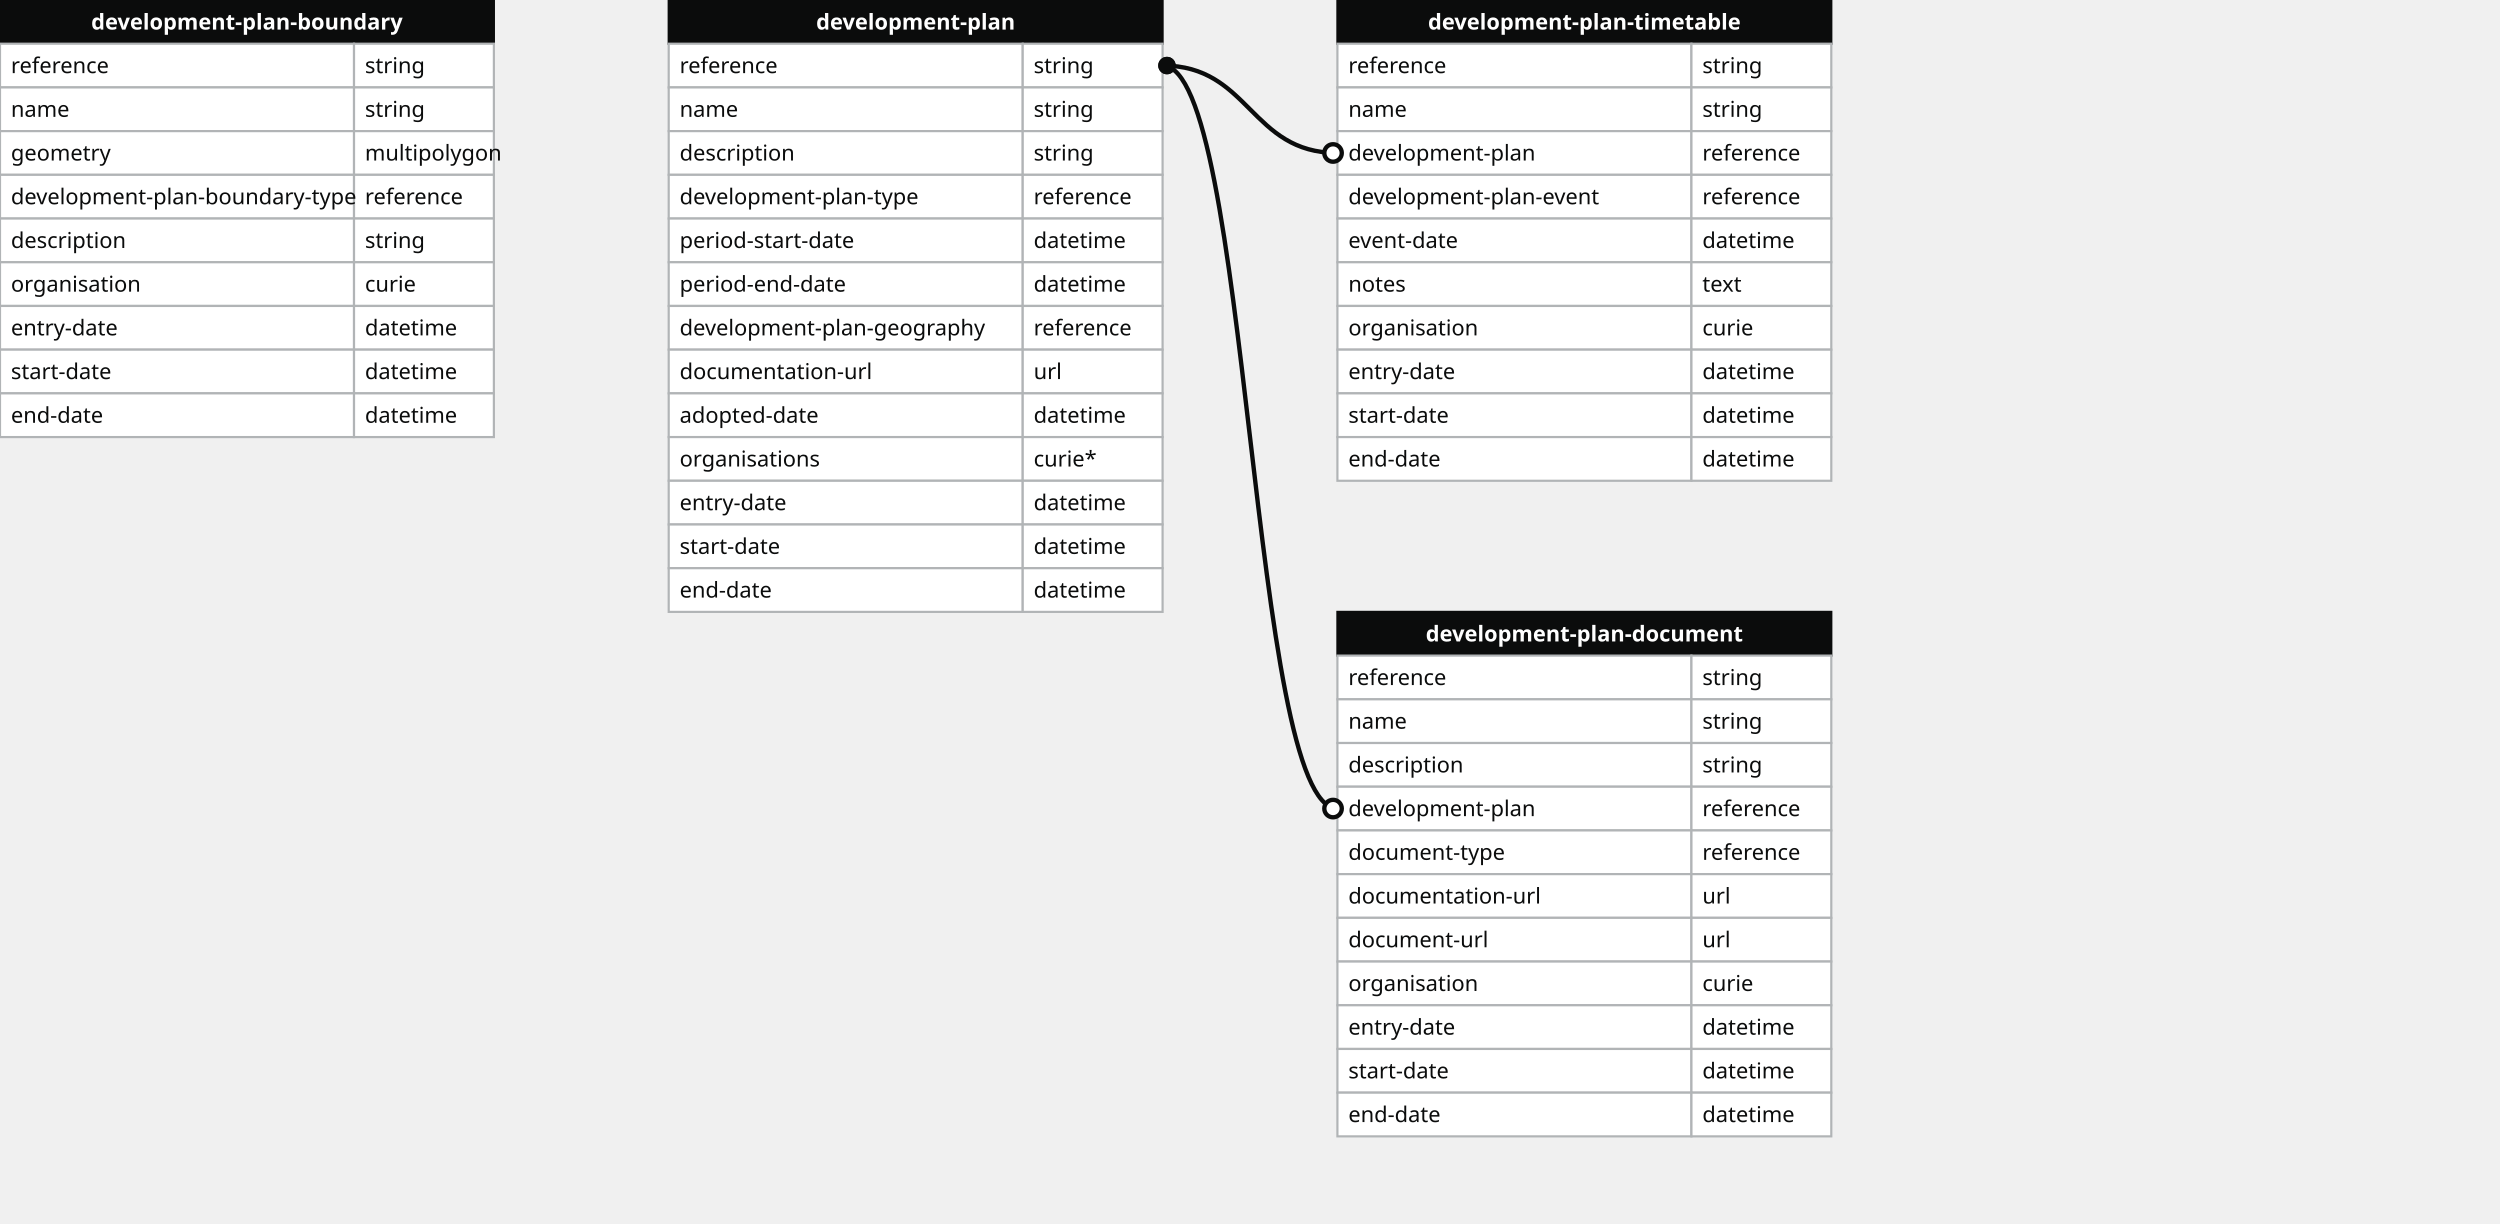
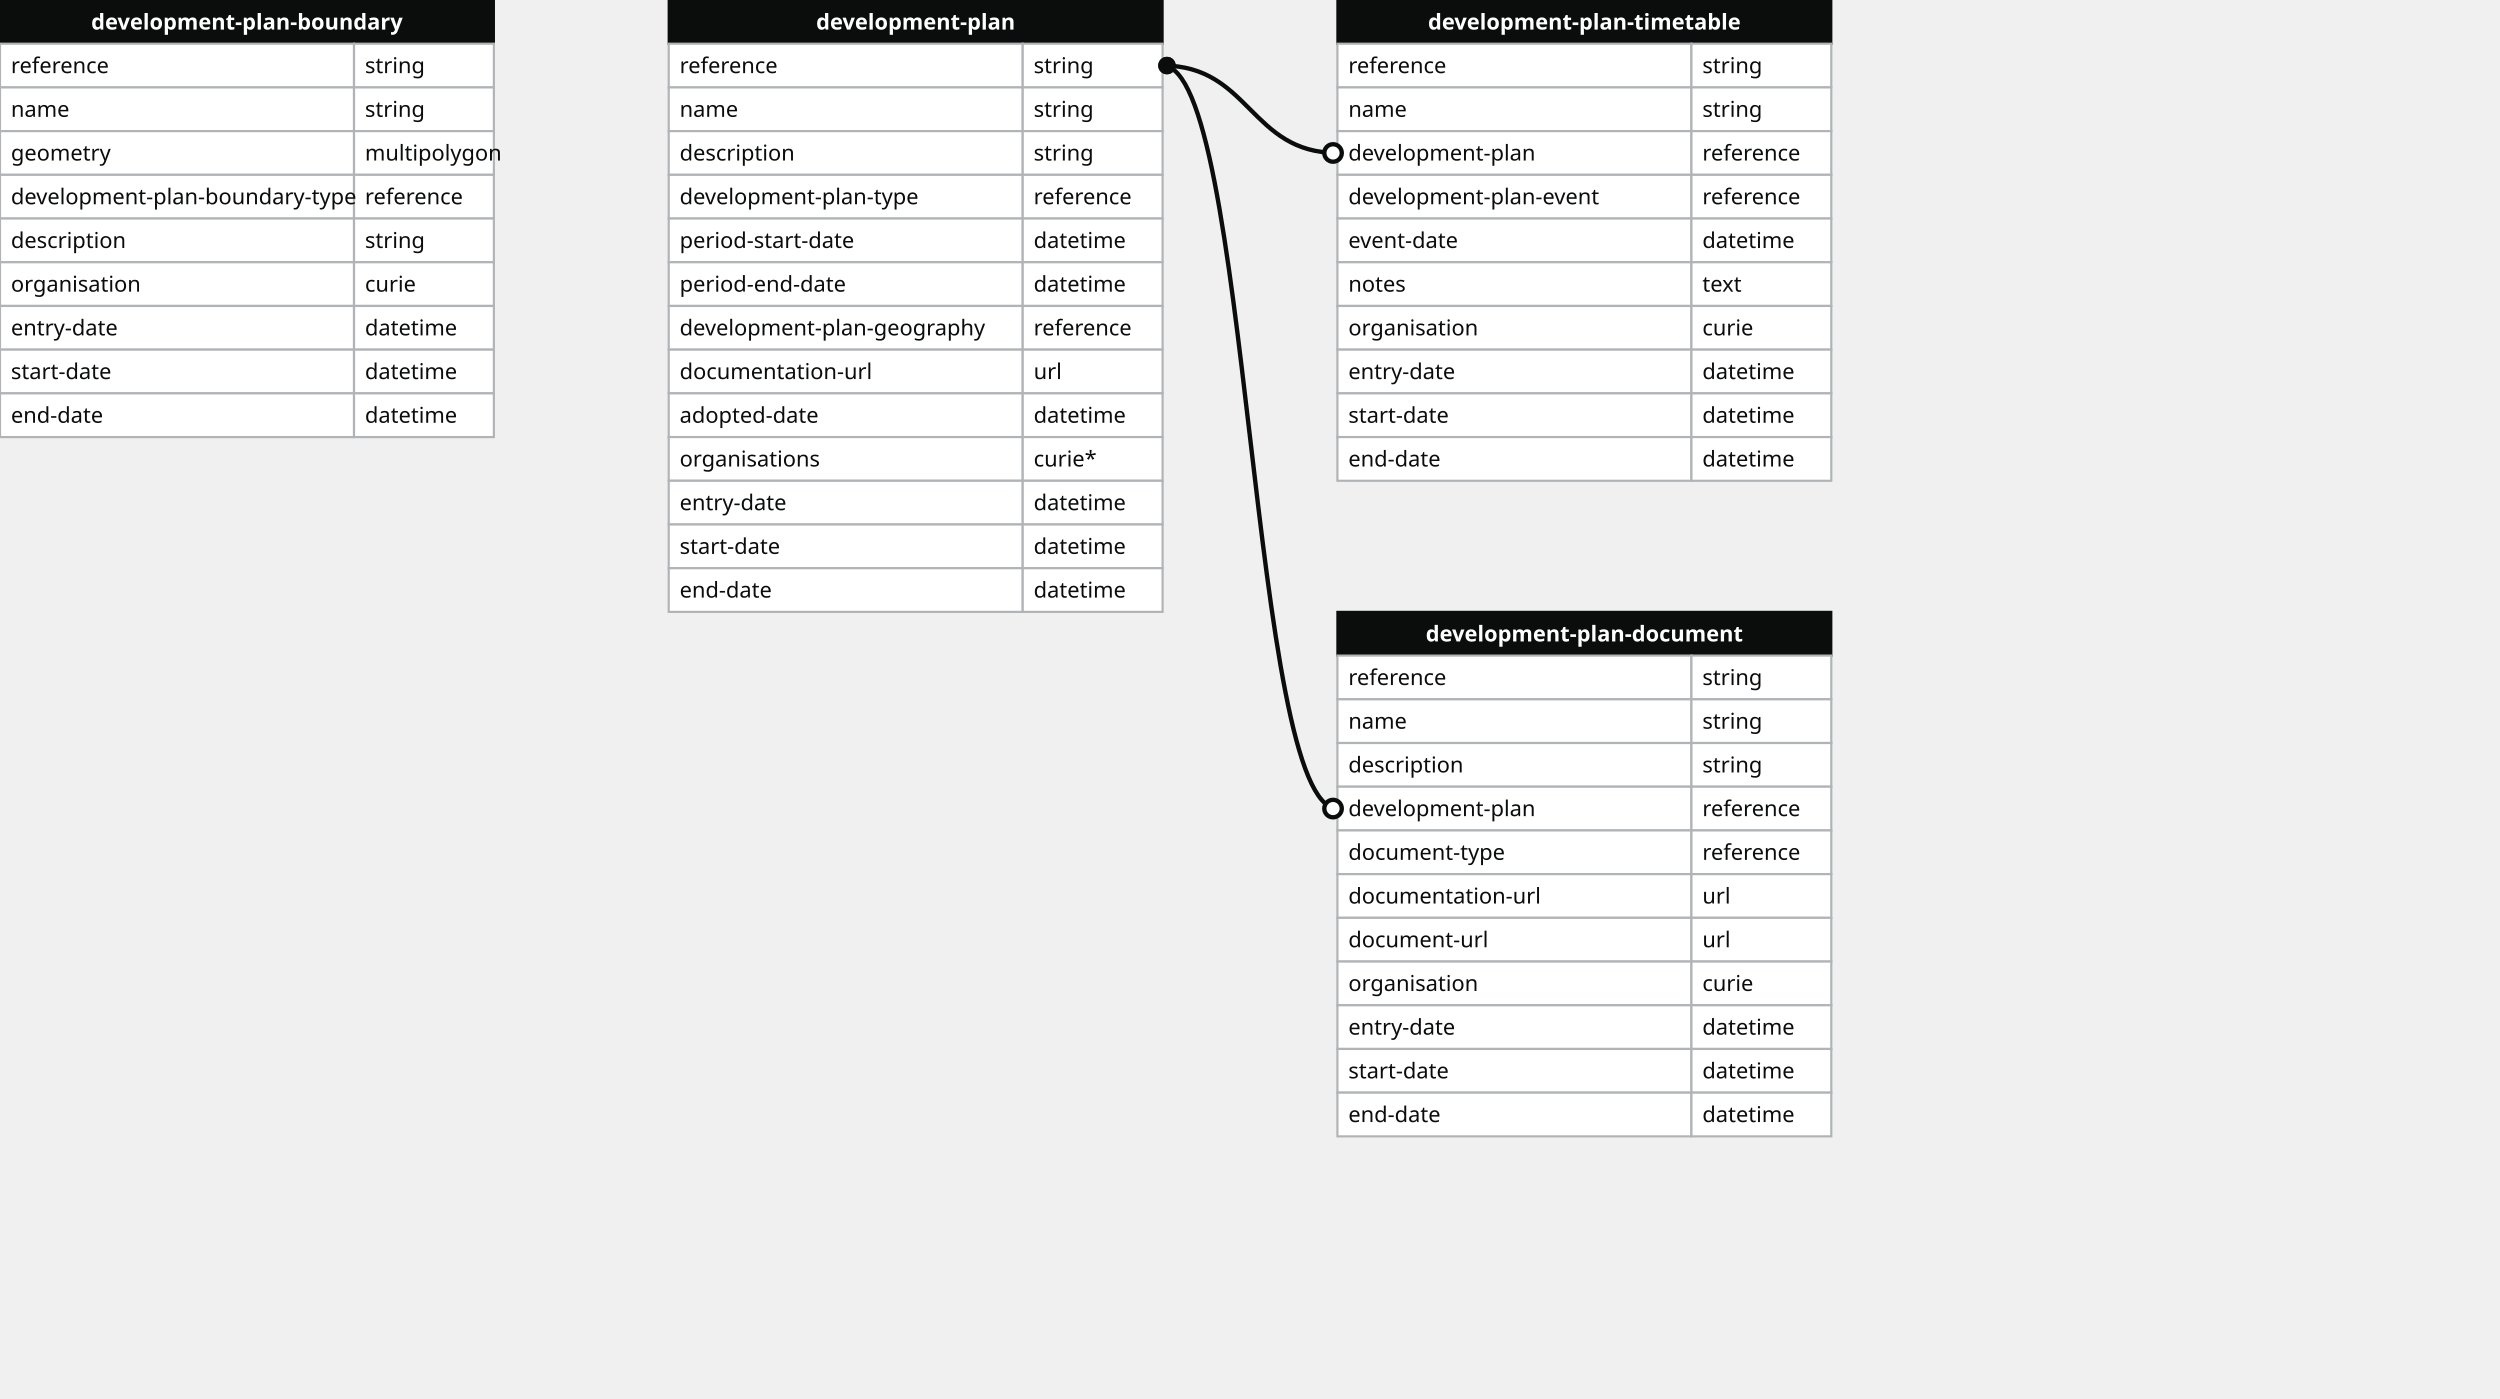
- <svg xmlns="http://www.w3.org/2000/svg" width="1144" height="560">
+ <svg xmlns="http://www.w3.org/2000/svg" width="1144" height="640">
  <defs>
    <style>
    text{font-family:sans-serif; font-size:10px; dominant-baseline:middle;}
    text.name{fill:#fff;font-weight:700;text-anchor:middle}
    rect.name{fill:#0b0c0c; stroke:#0b0c0c;}
    rect{fill:#fff;stroke:#b1b4b6;}
    text.field{fill:#0b0c0c;}
    text.datatype{fill:#0b0c0c;}
    .line{stroke:#0b0c0c;}
    </style>
    <marker id="start-dot" markerWidth="6" markerHeight="6" refX="4" refY="3" markerUnits="strokeWidth">
      <circle cx="3" cy="3" r="2" fill="#fff" stroke="#0b0c0c" />
    </marker>
    <marker id="end-dot" markerWidth="6" markerHeight="6" refX="2" refY="3" markerUnits="strokeWidth">
      <circle cx="3" cy="3" r="2" fill="#0b0c0c" />
    </marker>
  </defs>
  <g>
    <rect x="0" y="0" width="226" height="20" class="name" />
    <text x="113" y="10" class="name">development-plan-boundary</text>
    <rect x="0" y="20" width="162" height="20" class="field" />
    <rect x="162" y="20" width="64" height="20" class="datatype" />
    <text x="5" y="30" class="field">reference</text>
    <text x="167" y="30" class="datatype">string</text>
    <rect x="0" y="40" width="162" height="20" class="field" />
    <rect x="162" y="40" width="64" height="20" class="datatype" />
    <text x="5" y="50" class="field">name</text>
    <text x="167" y="50" class="datatype">string</text>
    <rect x="0" y="60" width="162" height="20" class="field" />
    <rect x="162" y="60" width="64" height="20" class="datatype" />
    <text x="5" y="70" class="field">geometry</text>
    <text x="167" y="70" class="datatype">multipolygon</text>
    <rect x="0" y="80" width="162" height="20" class="field" />
    <rect x="162" y="80" width="64" height="20" class="datatype" />
    <text x="5" y="90" class="field">development-plan-boundary-type</text>
    <text x="167" y="90" class="datatype">reference</text>
    <rect x="0" y="100" width="162" height="20" class="field" />
    <rect x="162" y="100" width="64" height="20" class="datatype" />
    <text x="5" y="110" class="field">description</text>
    <text x="167" y="110" class="datatype">string</text>
    <rect x="0" y="120" width="162" height="20" class="field" />
    <rect x="162" y="120" width="64" height="20" class="datatype" />
    <text x="5" y="130" class="field">organisation</text>
    <text x="167" y="130" class="datatype">curie</text>
    <rect x="0" y="140" width="162" height="20" class="field" />
    <rect x="162" y="140" width="64" height="20" class="datatype" />
    <text x="5" y="150" class="field">entry-date</text>
    <text x="167" y="150" class="datatype">datetime</text>
    <rect x="0" y="160" width="162" height="20" class="field" />
    <rect x="162" y="160" width="64" height="20" class="datatype" />
    <text x="5" y="170" class="field">start-date</text>
    <text x="167" y="170" class="datatype">datetime</text>
    <rect x="0" y="180" width="162" height="20" class="field" />
    <rect x="162" y="180" width="64" height="20" class="datatype" />
    <text x="5" y="190" class="field">end-date</text>
    <text x="167" y="190" class="datatype">datetime</text>
  </g>
  <g>
    <rect x="306" y="0" width="226" height="20" class="name" />
    <text x="419" y="10" class="name">development-plan</text>
    <rect x="306" y="20" width="162" height="20" class="field" />
    <rect x="468" y="20" width="64" height="20" class="datatype" />
    <text x="311" y="30" class="field">reference</text>
    <text x="473" y="30" class="datatype">string</text>
    <rect x="306" y="40" width="162" height="20" class="field" />
    <rect x="468" y="40" width="64" height="20" class="datatype" />
    <text x="311" y="50" class="field">name</text>
    <text x="473" y="50" class="datatype">string</text>
    <rect x="306" y="60" width="162" height="20" class="field" />
    <rect x="468" y="60" width="64" height="20" class="datatype" />
    <text x="311" y="70" class="field">description</text>
    <text x="473" y="70" class="datatype">string</text>
    <rect x="306" y="80" width="162" height="20" class="field" />
    <rect x="468" y="80" width="64" height="20" class="datatype" />
    <text x="311" y="90" class="field">development-plan-type</text>
    <text x="473" y="90" class="datatype">reference</text>
    <rect x="306" y="100" width="162" height="20" class="field" />
    <rect x="468" y="100" width="64" height="20" class="datatype" />
    <text x="311" y="110" class="field">period-start-date</text>
    <text x="473" y="110" class="datatype">datetime</text>
    <rect x="306" y="120" width="162" height="20" class="field" />
    <rect x="468" y="120" width="64" height="20" class="datatype" />
    <text x="311" y="130" class="field">period-end-date</text>
    <text x="473" y="130" class="datatype">datetime</text>
    <rect x="306" y="140" width="162" height="20" class="field" />
    <rect x="468" y="140" width="64" height="20" class="datatype" />
    <text x="311" y="150" class="field">development-plan-geography</text>
    <text x="473" y="150" class="datatype">reference</text>
    <rect x="306" y="160" width="162" height="20" class="field" />
    <rect x="468" y="160" width="64" height="20" class="datatype" />
    <text x="311" y="170" class="field">documentation-url</text>
    <text x="473" y="170" class="datatype">url</text>
    <rect x="306" y="180" width="162" height="20" class="field" />
    <rect x="468" y="180" width="64" height="20" class="datatype" />
    <text x="311" y="190" class="field">adopted-date</text>
    <text x="473" y="190" class="datatype">datetime</text>
    <rect x="306" y="200" width="162" height="20" class="field" />
    <rect x="468" y="200" width="64" height="20" class="datatype" />
    <text x="311" y="210" class="field">organisations</text>
    <text x="473" y="210" class="datatype">curie*</text>
    <rect x="306" y="220" width="162" height="20" class="field" />
    <rect x="468" y="220" width="64" height="20" class="datatype" />
    <text x="311" y="230" class="field">entry-date</text>
    <text x="473" y="230" class="datatype">datetime</text>
    <rect x="306" y="240" width="162" height="20" class="field" />
    <rect x="468" y="240" width="64" height="20" class="datatype" />
    <text x="311" y="250" class="field">start-date</text>
    <text x="473" y="250" class="datatype">datetime</text>
    <rect x="306" y="260" width="162" height="20" class="field" />
    <rect x="468" y="260" width="64" height="20" class="datatype" />
    <text x="311" y="270" class="field">end-date</text>
    <text x="473" y="270" class="datatype">datetime</text>
  </g>
  <g>
    <rect x="612" y="0" width="226" height="20" class="name" />
    <text x="725" y="10" class="name">development-plan-timetable</text>
    <rect x="612" y="20" width="162" height="20" class="field" />
    <rect x="774" y="20" width="64" height="20" class="datatype" />
    <text x="617" y="30" class="field">reference</text>
    <text x="779" y="30" class="datatype">string</text>
    <rect x="612" y="40" width="162" height="20" class="field" />
    <rect x="774" y="40" width="64" height="20" class="datatype" />
    <text x="617" y="50" class="field">name</text>
    <text x="779" y="50" class="datatype">string</text>
    <rect x="612" y="60" width="162" height="20" class="field" />
    <rect x="774" y="60" width="64" height="20" class="datatype" />
    <text x="617" y="70" class="field">development-plan</text>
    <text x="779" y="70" class="datatype">reference</text>
    <rect x="612" y="80" width="162" height="20" class="field" />
    <rect x="774" y="80" width="64" height="20" class="datatype" />
    <text x="617" y="90" class="field">development-plan-event</text>
    <text x="779" y="90" class="datatype">reference</text>
    <rect x="612" y="100" width="162" height="20" class="field" />
    <rect x="774" y="100" width="64" height="20" class="datatype" />
    <text x="617" y="110" class="field">event-date</text>
    <text x="779" y="110" class="datatype">datetime</text>
    <rect x="612" y="120" width="162" height="20" class="field" />
    <rect x="774" y="120" width="64" height="20" class="datatype" />
    <text x="617" y="130" class="field">notes</text>
    <text x="779" y="130" class="datatype">text</text>
    <rect x="612" y="140" width="162" height="20" class="field" />
    <rect x="774" y="140" width="64" height="20" class="datatype" />
    <text x="617" y="150" class="field">organisation</text>
    <text x="779" y="150" class="datatype">curie</text>
    <rect x="612" y="160" width="162" height="20" class="field" />
    <rect x="774" y="160" width="64" height="20" class="datatype" />
    <text x="617" y="170" class="field">entry-date</text>
    <text x="779" y="170" class="datatype">datetime</text>
    <rect x="612" y="180" width="162" height="20" class="field" />
    <rect x="774" y="180" width="64" height="20" class="datatype" />
    <text x="617" y="190" class="field">start-date</text>
    <text x="779" y="190" class="datatype">datetime</text>
    <rect x="612" y="200" width="162" height="20" class="field" />
    <rect x="774" y="200" width="64" height="20" class="datatype" />
    <text x="617" y="210" class="field">end-date</text>
    <text x="779" y="210" class="datatype">datetime</text>
  </g>
  <g>
    <rect x="612" y="280" width="226" height="20" class="name" />
    <text x="725" y="290" class="name">development-plan-document</text>
    <rect x="612" y="300" width="162" height="20" class="field" />
    <rect x="774" y="300" width="64" height="20" class="datatype" />
    <text x="617" y="310" class="field">reference</text>
    <text x="779" y="310" class="datatype">string</text>
    <rect x="612" y="320" width="162" height="20" class="field" />
    <rect x="774" y="320" width="64" height="20" class="datatype" />
    <text x="617" y="330" class="field">name</text>
    <text x="779" y="330" class="datatype">string</text>
    <rect x="612" y="340" width="162" height="20" class="field" />
    <rect x="774" y="340" width="64" height="20" class="datatype" />
    <text x="617" y="350" class="field">description</text>
    <text x="779" y="350" class="datatype">string</text>
    <rect x="612" y="360" width="162" height="20" class="field" />
    <rect x="774" y="360" width="64" height="20" class="datatype" />
    <text x="617" y="370" class="field">development-plan</text>
    <text x="779" y="370" class="datatype">reference</text>
    <rect x="612" y="380" width="162" height="20" class="field" />
    <rect x="774" y="380" width="64" height="20" class="datatype" />
    <text x="617" y="390" class="field">document-type</text>
    <text x="779" y="390" class="datatype">reference</text>
    <rect x="612" y="400" width="162" height="20" class="field" />
    <rect x="774" y="400" width="64" height="20" class="datatype" />
    <text x="617" y="410" class="field">documentation-url</text>
    <text x="779" y="410" class="datatype">url</text>
    <rect x="612" y="420" width="162" height="20" class="field" />
    <rect x="774" y="420" width="64" height="20" class="datatype" />
    <text x="617" y="430" class="field">document-url</text>
    <text x="779" y="430" class="datatype">url</text>
    <rect x="612" y="440" width="162" height="20" class="field" />
    <rect x="774" y="440" width="64" height="20" class="datatype" />
    <text x="617" y="450" class="field">organisation</text>
    <text x="779" y="450" class="datatype">curie</text>
    <rect x="612" y="460" width="162" height="20" class="field" />
    <rect x="774" y="460" width="64" height="20" class="datatype" />
    <text x="617" y="470" class="field">entry-date</text>
    <text x="779" y="470" class="datatype">datetime</text>
    <rect x="612" y="480" width="162" height="20" class="field" />
    <rect x="774" y="480" width="64" height="20" class="datatype" />
    <text x="617" y="490" class="field">start-date</text>
    <text x="779" y="490" class="datatype">datetime</text>
    <rect x="612" y="500" width="162" height="20" class="field" />
    <rect x="774" y="500" width="64" height="20" class="datatype" />
    <text x="617" y="510" class="field">end-date</text>
    <text x="779" y="510" class="datatype">datetime</text>
  </g>
  <path class="line" fill="none" stroke-width="2" marker-start="url(#start-dot)" marker-end="url(#end-dot)" d="M 612 70 C 572.0 70 572.0 30 532 30" />
  <path class="line" fill="none" stroke-width="2" marker-start="url(#start-dot)" marker-end="url(#end-dot)" d="M 612 370 C 572.0 370 572.0 30 532 30" />
</svg>
